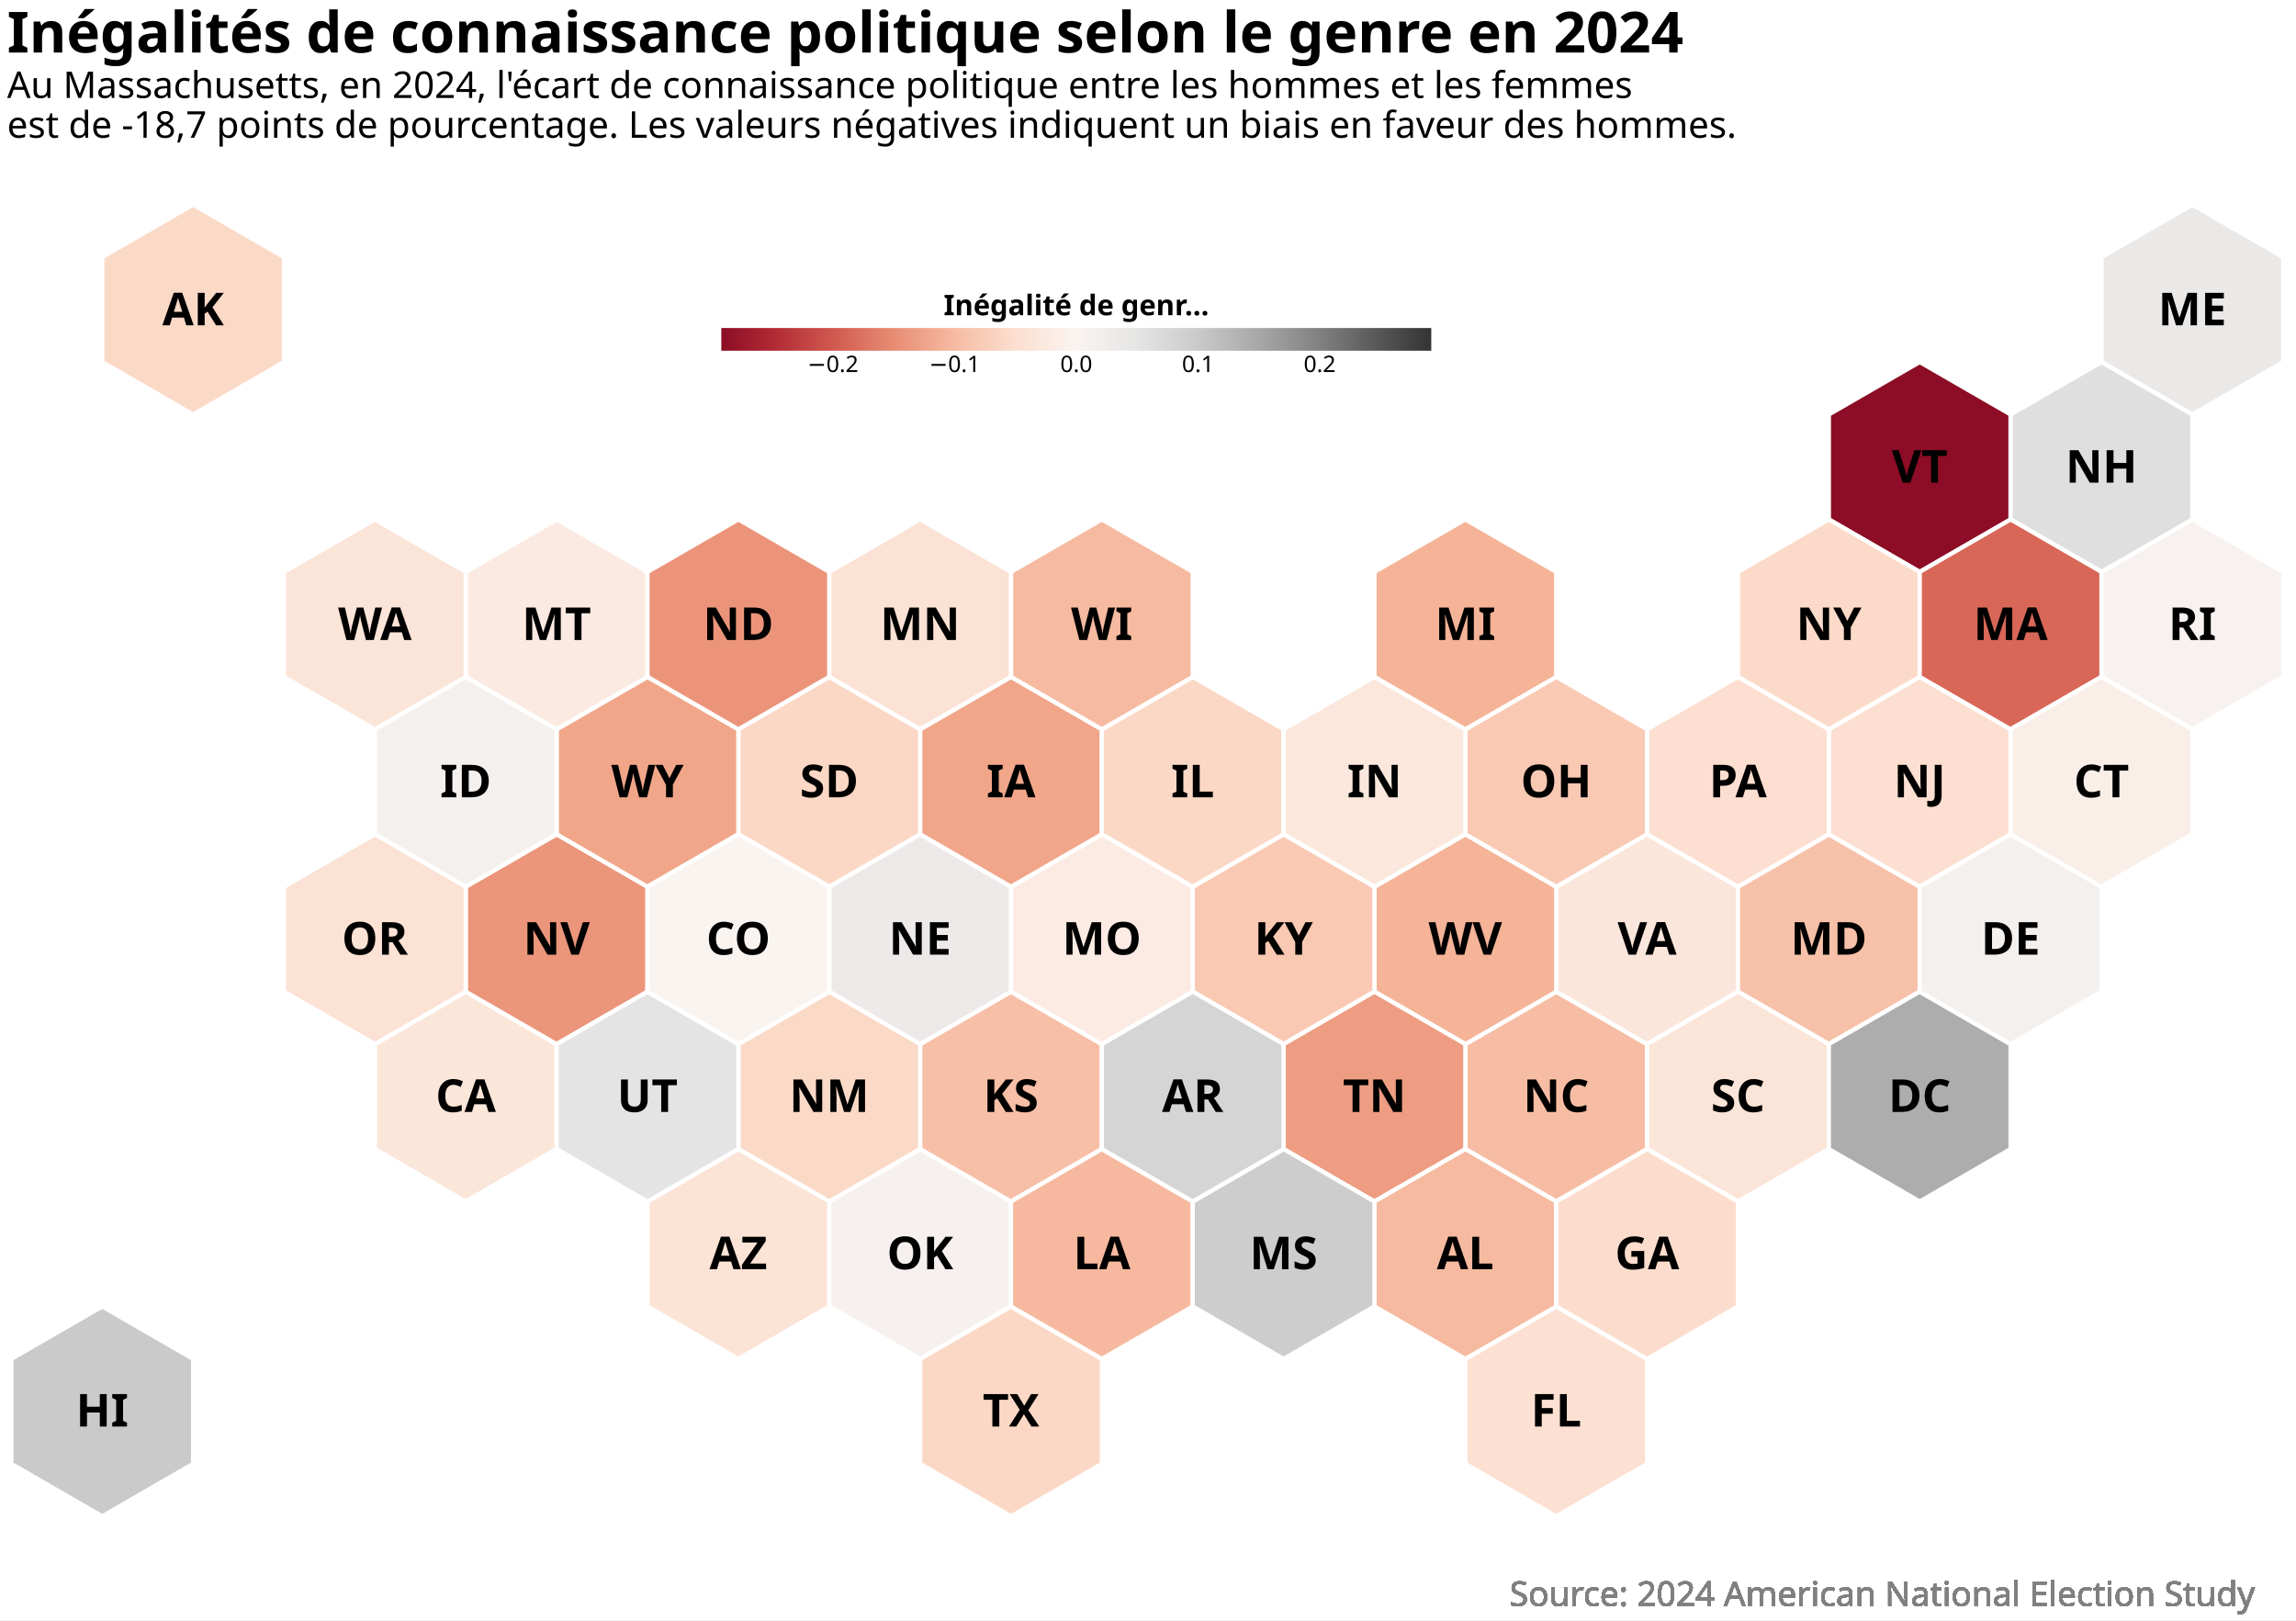
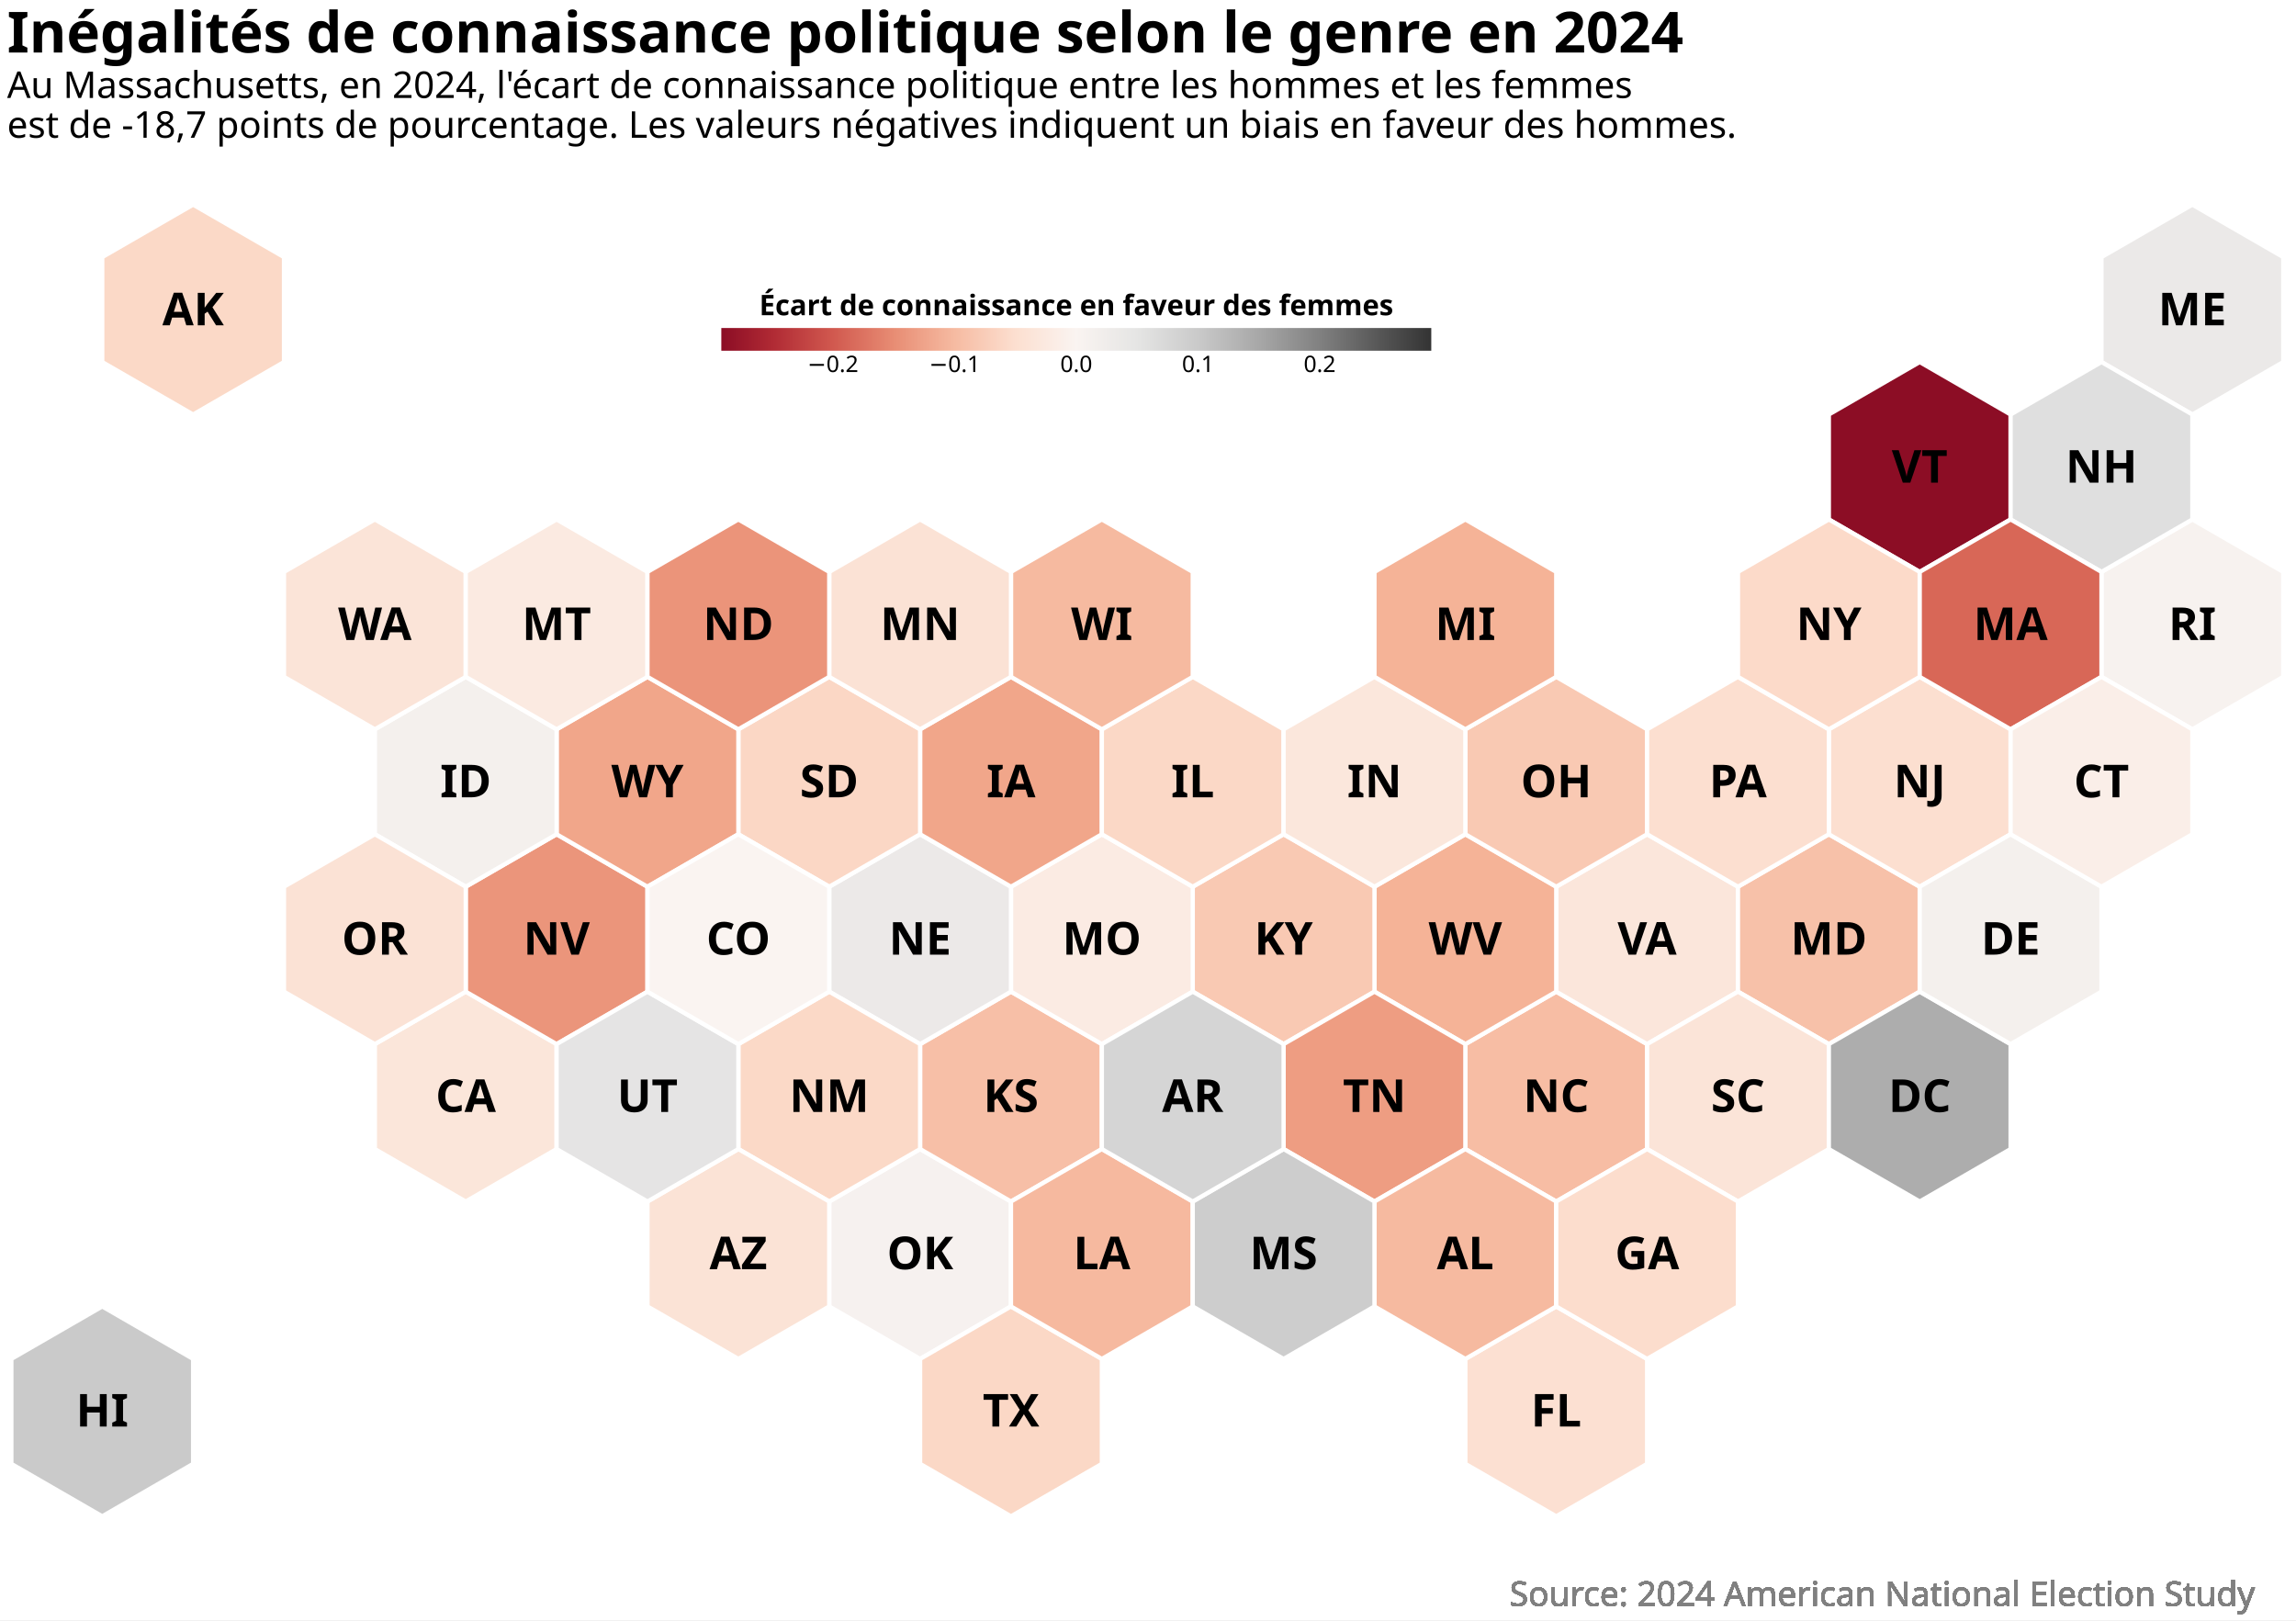
<svg xmlns="http://www.w3.org/2000/svg" version="1.1" class="marks" width="1617" height="1141" viewBox="0 0 1617 1141">
  <rect width="1617" height="1141" fill="white" />
  <g fill="none" stroke-miterlimit="10" transform="translate(8,106)">
    <g class="mark-group role-frame root" role="graphics-object" aria-roledescription="group mark container">
      <g transform="translate(0,0)">
        <path class="background" aria-hidden="true" d="M0,0h1600v1000h-1600Z" />
        <g>
          <g class="mark-shape role-mark layer_0_marks" role="graphics-object" aria-roledescription="shape mark container">
            <path aria-label="gender_gap: 0.0357142857143; state: ME; count: 22" role="graphics-symbol" aria-roledescription="geoshape" transform="translate(0,0)" d="M1536,38.12L1600,75.07L1600,148.971L1536,185.921L1472,148.971L1472,75.07Z" fill="rgb(235, 233, 232)" stroke="white" stroke-width="3" />
            <path aria-label="gender_gap: 0.00625; state: RI; count: 13" role="graphics-symbol" aria-roledescription="geoshape" transform="translate(0,0)" d="M1536,259.822L1600,296.773L1600,370.674L1536,407.624L1472,370.674L1472,296.773Z" fill="rgb(247, 242, 239)" stroke="white" stroke-width="3" />
            <path aria-label="gender_gap: −0.291666666667; state: VT; count: 12" role="graphics-symbol" aria-roledescription="geoshape" transform="translate(0,0)" d="M1344,148.971L1408,185.921L1408,259.822L1344,296.773L1280,259.822L1280,185.921Z" fill="rgb(140, 13, 37)" stroke="white" stroke-width="3" />
            <path aria-label="gender_gap: 0.00899550224888; state: OK; count: 52" role="graphics-symbol" aria-roledescription="geoshape" transform="translate(0,0)" d="M640,703.227L704,740.178L704,814.079L640,851.029L576,814.079L576,740.178Z" fill="rgb(246, 241, 239)" stroke="white" stroke-width="3" />
            <path aria-label="gender_gap: −0.0973541383989; state: NC; count: 144" role="graphics-symbol" aria-roledescription="geoshape" transform="translate(0,0)" d="M1088,592.376L1152,629.326L1152,703.227L1088,740.178L1024,703.227L1024,629.326Z" fill="rgb(247, 189, 164)" stroke="white" stroke-width="3" />
            <path aria-label="gender_gap: −0.033189033189; state: VA; count: 140" role="graphics-symbol" aria-roledescription="geoshape" transform="translate(0,0)" d="M1152,481.525L1216,518.475L1216,592.376L1152,629.326L1088,592.376L1088,518.475Z" fill="rgb(251, 230, 219)" stroke="white" stroke-width="3" />
            <path aria-label="gender_gap: −0.110526315789; state: WV; count: 24" role="graphics-symbol" aria-roledescription="geoshape" transform="translate(0,0)" d="M1024,481.525L1088,518.475L1088,592.376L1024,629.326L960,592.376L960,518.475Z" fill="rgb(245, 179, 151)" stroke="white" stroke-width="3" />
            <path aria-label="gender_gap: −0.0349206349206; state: CA; count: 442" role="graphics-symbol" aria-roledescription="geoshape" transform="translate(0,0)" d="M320,592.376L384,629.326L384,703.227L320,740.178L256,703.227L256,629.326Z" fill="rgb(251, 230, 218)" stroke="white" stroke-width="3" />
            <path aria-label="gender_gap: −0.0949675324675; state: KS; count: 72" role="graphics-symbol" aria-roledescription="geoshape" transform="translate(0,0)" d="M704,592.376L768,629.326L768,703.227L704,740.178L640,703.227L640,629.326Z" fill="rgb(247, 191, 167)" stroke="white" stroke-width="3" />
            <path aria-label="gender_gap: −0.0825297787862; state: KY; count: 84" role="graphics-symbol" aria-roledescription="geoshape" transform="translate(0,0)" d="M896,481.525L960,518.475L960,592.376L896,629.326L832,592.376L832,518.475Z" fill="rgb(249, 201, 179)" stroke="white" stroke-width="3" />
            <path aria-label="gender_gap: −0.0920631747301; state: MD; count: 102" role="graphics-symbol" aria-roledescription="geoshape" transform="translate(0,0)" d="M1280,481.525L1344,518.475L1344,592.376L1280,629.326L1216,592.376L1216,518.475Z" fill="rgb(247, 193, 169)" stroke="white" stroke-width="3" />
            <path aria-label="gender_gap: −0.021844233474; state: MO; count: 151" role="graphics-symbol" aria-roledescription="geoshape" transform="translate(0,0)" d="M768,481.525L832,518.475L832,592.376L768,629.326L704,592.376L704,518.475Z" fill="rgb(251, 235, 227)" stroke="white" stroke-width="3" />
            <path aria-label="gender_gap: 0.0348484848485; state: NE; count: 26" role="graphics-symbol" aria-roledescription="geoshape" transform="translate(0,0)" d="M640,481.525L704,518.475L704,592.376L640,629.326L576,592.376L576,518.475Z" fill="rgb(236, 233, 232)" stroke="white" stroke-width="3" />
            <path aria-label="gender_gap: −0.0625; state: NM; count: 40" role="graphics-symbol" aria-roledescription="geoshape" transform="translate(0,0)" d="M576,592.376L640,629.326L640,703.227L576,740.178L512,703.227L512,629.326Z" fill="rgb(251, 217, 199)" stroke="white" stroke-width="3" />
            <path aria-label="gender_gap: −0.0381181318681; state: SC; count: 108" role="graphics-symbol" aria-roledescription="geoshape" transform="translate(0,0)" d="M1216,592.376L1280,629.326L1280,703.227L1216,740.178L1152,703.227L1152,629.326Z" fill="rgb(251, 228, 216)" stroke="white" stroke-width="3" />
            <path aria-label="gender_gap: −0.134255533199; state: TN; count: 141" role="graphics-symbol" aria-roledescription="geoshape" transform="translate(0,0)" d="M960,592.376L1024,629.326L1024,703.227L960,740.178L896,703.227L896,629.326Z" fill="rgb(238, 157, 130)" stroke="white" stroke-width="3" />
            <path aria-label="gender_gap: −0.124436936937; state: IA; count: 73" role="graphics-symbol" aria-roledescription="geoshape" transform="translate(0,0)" d="M704,370.674L768,407.624L768,481.525L704,518.475L640,481.525L640,407.624Z" fill="rgb(241, 166, 138)" stroke="white" stroke-width="3" />
            <path aria-label="gender_gap: −0.141806722689; state: NV; count: 31" role="graphics-symbol" aria-roledescription="geoshape" transform="translate(0,0)" d="M384,481.525L448,518.475L448,592.376L384,629.326L320,592.376L320,518.475Z" fill="rgb(235, 149, 123)" stroke="white" stroke-width="3" />
            <path aria-label="gender_gap: −0.0501366120219; state: NJ; count: 121" role="graphics-symbol" aria-roledescription="geoshape" transform="translate(0,0)" d="M1344,370.674L1408,407.624L1408,481.525L1344,518.475L1280,481.525L1280,407.624Z" fill="rgb(252, 223, 208)" stroke="white" stroke-width="3" />
            <path aria-label="gender_gap: −0.0642857142857; state: SD; count: 12" role="graphics-symbol" aria-roledescription="geoshape" transform="translate(0,0)" d="M576,370.674L640,407.624L640,481.525L576,518.475L512,481.525L512,407.624Z" fill="rgb(251, 215, 197)" stroke="white" stroke-width="3" />
            <path aria-label="gender_gap: −0.0826346544715; state: OH; count: 178" role="graphics-symbol" aria-roledescription="geoshape" transform="translate(0,0)" d="M1088,370.674L1152,407.624L1152,481.525L1088,518.475L1024,481.525L1024,407.624Z" fill="rgb(249, 201, 179)" stroke="white" stroke-width="3" />
            <path aria-label="gender_gap: −0.125; state: WY; count: 5" role="graphics-symbol" aria-roledescription="geoshape" transform="translate(0,0)" d="M448,370.674L512,407.624L512,481.525L448,518.475L384,481.525L384,407.624Z" fill="rgb(241, 166, 138)" stroke="white" stroke-width="3" />
            <path aria-label="gender_gap: 0.14375; state: DC; count: 21" role="graphics-symbol" aria-roledescription="geoshape" transform="translate(0,0)" d="M1344,592.376L1408,629.326L1408,703.227L1344,740.178L1280,703.227L1280,629.326Z" fill="rgb(173, 173, 173)" stroke="white" stroke-width="3" />
            <path aria-label="gender_gap: 0.0142857142857; state: DE; count: 12" role="graphics-symbol" aria-roledescription="geoshape" transform="translate(0,0)" d="M1408,481.525L1472,518.475L1472,592.376L1408,629.326L1344,592.376L1344,518.475Z" fill="rgb(244, 240, 237)" stroke="white" stroke-width="3" />
            <path aria-label="gender_gap: −0.048004251299; state: FL; count: 291" role="graphics-symbol" aria-roledescription="geoshape" transform="translate(0,0)" d="M1088,814.079L1152,851.029L1152,924.93L1088,961.88L1024,924.93L1024,851.029Z" fill="rgb(252, 224, 210)" stroke="white" stroke-width="3" />
            <path aria-label="gender_gap: 0.0631868131868; state: NH; count: 27" role="graphics-symbol" aria-roledescription="geoshape" transform="translate(0,0)" d="M1472,148.971L1536,185.921L1536,259.822L1472,296.773L1408,259.822L1408,185.921Z" fill="rgb(223, 223, 223)" stroke="white" stroke-width="3" />
            <path aria-label="gender_gap: 0.1; state: HI; count: 10" role="graphics-symbol" aria-roledescription="geoshape" transform="translate(0,0)" d="M64,814.079L128,851.029L128,924.93L64,961.88L0,924.93L0,851.029Z" fill="rgb(202, 202, 202)" stroke="white" stroke-width="3" />
            <path aria-label="gender_gap: −0.0638292622749; state: TX; count: 403" role="graphics-symbol" aria-roledescription="geoshape" transform="translate(0,0)" d="M704,814.079L768,851.029L768,924.93L704,961.88L640,924.93L640,851.029Z" fill="rgb(251, 216, 198)" stroke="white" stroke-width="3" />
            <path aria-label="gender_gap: −0.101835664336; state: AL; count: 96" role="graphics-symbol" aria-roledescription="geoshape" transform="translate(0,0)" d="M1024,703.227L1088,740.178L1088,814.079L1024,851.029L960,814.079L960,740.178Z" fill="rgb(246, 186, 160)" stroke="white" stroke-width="3" />
            <path aria-label="gender_gap: −0.0409090909091; state: AZ; count: 105" role="graphics-symbol" aria-roledescription="geoshape" transform="translate(0,0)" d="M512,703.227L576,740.178L576,814.079L512,851.029L448,814.079L448,740.178Z" fill="rgb(251, 227, 214)" stroke="white" stroke-width="3" />
            <path aria-label="gender_gap: −0.0556306306306; state: GA; count: 164" role="graphics-symbol" aria-roledescription="geoshape" transform="translate(0,0)" d="M1152,703.227L1216,740.178L1216,814.079L1152,851.029L1088,814.079L1088,740.178Z" fill="rgb(252, 221, 205)" stroke="white" stroke-width="3" />
            <path aria-label="gender_gap: −0.102884615385; state: LA; count: 46" role="graphics-symbol" aria-roledescription="geoshape" transform="translate(0,0)" d="M768,703.227L832,740.178L832,814.079L768,851.029L704,814.079L704,740.178Z" fill="rgb(246, 185, 159)" stroke="white" stroke-width="3" />
            <path aria-label="gender_gap: 0.0935185185185; state: MS; count: 37" role="graphics-symbol" aria-roledescription="geoshape" transform="translate(0,0)" d="M896,703.227L960,740.178L960,814.079L896,851.029L832,814.079L832,740.178Z" fill="rgb(205, 205, 205)" stroke="white" stroke-width="3" />
            <path aria-label="gender_gap: 0.0521243115657; state: UT; count: 72" role="graphics-symbol" aria-roledescription="geoshape" transform="translate(0,0)" d="M448,592.376L512,629.326L512,703.227L448,740.178L384,703.227L384,629.326Z" fill="rgb(229, 228, 228)" stroke="white" stroke-width="3" />
            <path aria-label="gender_gap: 0; state: CO; count: 110" role="graphics-symbol" aria-roledescription="geoshape" transform="translate(0,0)" d="M512,481.525L576,518.475L576,592.376L512,629.326L448,592.376L448,518.475Z" fill="rgb(250, 244, 241)" stroke="white" stroke-width="3" />
            <path aria-label="gender_gap: 0.0803303303303; state: AR; count: 73" role="graphics-symbol" aria-roledescription="geoshape" transform="translate(0,0)" d="M832,592.376L896,629.326L896,703.227L832,740.178L768,703.227L768,629.326Z" fill="rgb(213, 213, 213)" stroke="white" stroke-width="3" />
            <path aria-label="gender_gap: 0.0142045454545; state: ID; count: 38" role="graphics-symbol" aria-roledescription="geoshape" transform="translate(0,0)" d="M320,370.674L384,407.624L384,481.525L320,518.475L256,481.525L256,407.624Z" fill="rgb(244, 240, 237)" stroke="white" stroke-width="3" />
            <path aria-label="gender_gap: −0.0434419381788; state: OR; count: 101" role="graphics-symbol" aria-roledescription="geoshape" transform="translate(0,0)" d="M256,481.525L320,518.475L320,592.376L256,629.326L192,592.376L192,518.475Z" fill="rgb(251, 226, 213)" stroke="white" stroke-width="3" />
            <path aria-label="gender_gap: −0.0628618693135; state: IL; count: 210" role="graphics-symbol" aria-roledescription="geoshape" transform="translate(0,0)" d="M832,370.674L896,407.624L896,481.525L832,518.475L768,481.525L768,407.624Z" fill="rgb(251, 216, 198)" stroke="white" stroke-width="3" />
            <path aria-label="gender_gap: −0.0509878419453; state: PA; count: 199" role="graphics-symbol" aria-roledescription="geoshape" transform="translate(0,0)" d="M1216,370.674L1280,407.624L1280,481.525L1216,518.475L1152,481.525L1152,407.624Z" fill="rgb(252, 223, 208)" stroke="white" stroke-width="3" />
            <path aria-label="gender_gap: −0.0325767129046; state: IN; count: 139" role="graphics-symbol" aria-roledescription="geoshape" transform="translate(0,0)" d="M960,370.674L1024,407.624L1024,481.525L960,518.475L896,481.525L896,407.624Z" fill="rgb(251, 231, 220)" stroke="white" stroke-width="3" />
            <path aria-label="gender_gap: −0.0603142883096; state: NY; count: 210" role="graphics-symbol" aria-roledescription="geoshape" transform="translate(0,0)" d="M1280,259.822L1344,296.773L1344,370.674L1280,407.624L1216,370.674L1216,296.773Z" fill="rgb(252, 218, 201)" stroke="white" stroke-width="3" />
            <path aria-label="gender_gap: −0.0383406232914; state: WA; count: 121" role="graphics-symbol" aria-roledescription="geoshape" transform="translate(0,0)" d="M256,259.822L320,296.773L320,370.674L256,407.624L192,370.674L192,296.773Z" fill="rgb(251, 228, 216)" stroke="white" stroke-width="3" />
            <path aria-label="gender_gap: −0.101599147122; state: WI; count: 137" role="graphics-symbol" aria-roledescription="geoshape" transform="translate(0,0)" d="M768,259.822L832,296.773L832,370.674L768,407.624L704,370.674L704,296.773Z" fill="rgb(246, 186, 160)" stroke="white" stroke-width="3" />
            <path aria-label="gender_gap: −0.187008469449; state: MA; count: 115" role="graphics-symbol" aria-roledescription="geoshape" transform="translate(0,0)" d="M1408,259.822L1472,296.773L1472,370.674L1408,407.624L1344,370.674L1344,296.773Z" fill="rgb(216, 103, 87)" stroke="white" stroke-width="3" />
            <path aria-label="gender_gap: −0.110487528345; state: MI; count: 188" role="graphics-symbol" aria-roledescription="geoshape" transform="translate(0,0)" d="M1024,259.822L1088,296.773L1088,370.674L1024,407.624L960,370.674L960,296.773Z" fill="rgb(245, 179, 151)" stroke="white" stroke-width="3" />
            <path aria-label="gender_gap: −0.0431034482759; state: MN; count: 106" role="graphics-symbol" aria-roledescription="geoshape" transform="translate(0,0)" d="M640,259.822L704,296.773L704,370.674L640,407.624L576,370.674L576,296.773Z" fill="rgb(251, 226, 213)" stroke="white" stroke-width="3" />
            <path aria-label="gender_gap: −0.025; state: MT; count: 15" role="graphics-symbol" aria-roledescription="geoshape" transform="translate(0,0)" d="M384,259.822L448,296.773L448,370.674L384,407.624L320,370.674L320,296.773Z" fill="rgb(251, 234, 225)" stroke="white" stroke-width="3" />
            <path aria-label="gender_gap: −0.142857142857; state: ND; count: 28" role="graphics-symbol" aria-roledescription="geoshape" transform="translate(0,0)" d="M512,259.822L576,296.773L576,370.674L512,407.624L448,370.674L448,296.773Z" fill="rgb(235, 148, 122)" stroke="white" stroke-width="3" />
            <path aria-label="gender_gap: −0.0625; state: AK; count: 5" role="graphics-symbol" aria-roledescription="geoshape" transform="translate(0,0)" d="M128,38.12L192,75.07L192,148.971L128,185.921L64,148.971L64,75.07Z" fill="rgb(251, 217, 199)" stroke="white" stroke-width="3" />
            <path aria-label="gender_gap: −0.0141509433962; state: CT; count: 98" role="graphics-symbol" aria-roledescription="geoshape" transform="translate(0,0)" d="M1472,370.674L1536,407.624L1536,481.525L1472,518.475L1408,481.525L1408,407.624Z" fill="rgb(250, 238, 232)" stroke="white" stroke-width="3" />
          </g>
          <g class="mark-text role-mark layer_1_marks" role="graphics-object" aria-roledescription="text mark container">
            <text aria-label="centroid_lon: −72.6257375556; centroid_lat: 53.4557538601; state: ME" role="graphics-symbol" aria-roledescription="text mark" text-anchor="middle" transform="translate(1536,123.1064)" font-family="sans-serif" font-size="32px" font-weight="bold" fill="black">ME</text>
            <text aria-label="centroid_lon: −72.6257375556; centroid_lat: 47.4641979786; state: RI" role="graphics-symbol" aria-roledescription="text mark" text-anchor="middle" transform="translate(1536,344.719)" font-family="sans-serif" font-size="32px" font-weight="bold" fill="black">RI</text>
            <text aria-label="centroid_lon: −80.7943584444; centroid_lat: 50.5549759404; state: VT" role="graphics-symbol" aria-roledescription="text mark" text-anchor="middle" transform="translate(1344,233.9155)" font-family="sans-serif" font-size="32px" font-weight="bold" fill="black">VT</text>
            <text aria-label="centroid_lon: −110.745966556; centroid_lat: 33.1812611081; state: OK" role="graphics-symbol" aria-roledescription="text mark" text-anchor="middle" transform="translate(640,787.8678)" font-family="sans-serif" font-size="32px" font-weight="bold" fill="black">OK</text>
            <text aria-label="centroid_lon: −91.6858524445; centroid_lat: 37.0353553489; state: NC" role="graphics-symbol" aria-roledescription="text mark" text-anchor="middle" transform="translate(1088,677.0909)" font-family="sans-serif" font-size="32px" font-weight="bold" fill="black">NC</text>
            <text aria-label="centroid_lon: −88.9629785556; centroid_lat: 40.7035761882; state: VA" role="graphics-symbol" aria-roledescription="text mark" text-anchor="middle" transform="translate(1152,566.307)" font-family="sans-serif" font-size="32px" font-weight="bold" fill="black">VA</text>
            <text aria-label="centroid_lon: −94.4087255556; centroid_lat: 40.7035761882; state: WV" role="graphics-symbol" aria-roledescription="text mark" text-anchor="middle" transform="translate(1024,566.307)" font-family="sans-serif" font-size="32px" font-weight="bold" fill="black">WV</text>
            <text aria-label="centroid_lon: −124.360334444; centroid_lat: 37.0353553489; state: CA" role="graphics-symbol" aria-roledescription="text mark" text-anchor="middle" transform="translate(320,677.0909)" font-family="sans-serif" font-size="32px" font-weight="bold" fill="black">CA</text>
            <text aria-label="centroid_lon: −108.023093444; centroid_lat: 37.0353553489; state: KS" role="graphics-symbol" aria-roledescription="text mark" text-anchor="middle" transform="translate(704,677.0909)" font-family="sans-serif" font-size="32px" font-weight="bold" fill="black">KS</text>
            <text aria-label="centroid_lon: −99.8544725556; centroid_lat: 40.7035761882; state: KY" role="graphics-symbol" aria-roledescription="text mark" text-anchor="middle" transform="translate(896,566.307)" font-family="sans-serif" font-size="32px" font-weight="bold" fill="black">KY</text>
            <text aria-label="centroid_lon: −83.5172315556; centroid_lat: 40.7035761882; state: MD" role="graphics-symbol" aria-roledescription="text mark" text-anchor="middle" transform="translate(1280,566.307)" font-family="sans-serif" font-size="32px" font-weight="bold" fill="black">MD</text>
            <text aria-label="centroid_lon: −105.300219556; centroid_lat: 40.7035761882; state: MO" role="graphics-symbol" aria-roledescription="text mark" text-anchor="middle" transform="translate(768,566.307)" font-family="sans-serif" font-size="32px" font-weight="bold" fill="black">MO</text>
            <text aria-label="centroid_lon: −110.745966556; centroid_lat: 40.7035761882; state: NE" role="graphics-symbol" aria-roledescription="text mark" text-anchor="middle" transform="translate(640,566.307)" font-family="sans-serif" font-size="32px" font-weight="bold" fill="black">NE</text>
            <text aria-label="centroid_lon: −113.468840444; centroid_lat: 37.0353553489; state: NM" role="graphics-symbol" aria-roledescription="text mark" text-anchor="middle" transform="translate(576,677.0909)" font-family="sans-serif" font-size="32px" font-weight="bold" fill="black">NM</text>
            <text aria-label="centroid_lon: −86.2401054445; centroid_lat: 37.0353553489; state: SC" role="graphics-symbol" aria-roledescription="text mark" text-anchor="middle" transform="translate(1216,677.0909)" font-family="sans-serif" font-size="32px" font-weight="bold" fill="black">SC</text>
            <text aria-label="centroid_lon: −97.1315994445; centroid_lat: 37.0353553489; state: TN" role="graphics-symbol" aria-roledescription="text mark" text-anchor="middle" transform="translate(960,677.0909)" font-family="sans-serif" font-size="32px" font-weight="bold" fill="black">TN</text>
            <text aria-label="centroid_lon: −108.023093444; centroid_lat: 44.1805829144; state: IA" role="graphics-symbol" aria-roledescription="text mark" text-anchor="middle" transform="translate(704,455.5163)" font-family="sans-serif" font-size="32px" font-weight="bold" fill="black">IA</text>
            <text aria-label="centroid_lon: −121.637460556; centroid_lat: 40.7035761882; state: NV" role="graphics-symbol" aria-roledescription="text mark" text-anchor="middle" transform="translate(384,566.307)" font-family="sans-serif" font-size="32px" font-weight="bold" fill="black">NV</text>
            <text aria-label="centroid_lon: −80.7943584444; centroid_lat: 44.1805829144; state: NJ" role="graphics-symbol" aria-roledescription="text mark" text-anchor="middle" transform="translate(1344,455.5163)" font-family="sans-serif" font-size="32px" font-weight="bold" fill="black">NJ</text>
            <text aria-label="centroid_lon: −113.468840444; centroid_lat: 44.1805829144; state: SD" role="graphics-symbol" aria-roledescription="text mark" text-anchor="middle" transform="translate(576,455.5163)" font-family="sans-serif" font-size="32px" font-weight="bold" fill="black">SD</text>
            <text aria-label="centroid_lon: −91.6858524444; centroid_lat: 44.1805829144; state: OH" role="graphics-symbol" aria-roledescription="text mark" text-anchor="middle" transform="translate(1088,455.5163)" font-family="sans-serif" font-size="32px" font-weight="bold" fill="black">OH</text>
            <text aria-label="centroid_lon: −118.914587444; centroid_lat: 44.1805829144; state: WY" role="graphics-symbol" aria-roledescription="text mark" text-anchor="middle" transform="translate(448,455.5163)" font-family="sans-serif" font-size="32px" font-weight="bold" fill="black">WY</text>
            <text aria-label="centroid_lon: −80.7943584445; centroid_lat: 37.0353553489; state: DC" role="graphics-symbol" aria-roledescription="text mark" text-anchor="middle" transform="translate(1344,677.0909)" font-family="sans-serif" font-size="32px" font-weight="bold" fill="black">DC</text>
            <text aria-label="centroid_lon: −78.0714845556; centroid_lat: 40.7035761882; state: DE" role="graphics-symbol" aria-roledescription="text mark" text-anchor="middle" transform="translate(1408,566.307)" font-family="sans-serif" font-size="32px" font-weight="bold" fill="black">DE</text>
            <text aria-label="centroid_lon: −91.6858524445; centroid_lat: 29.1501712353; state: FL" role="graphics-symbol" aria-roledescription="text mark" text-anchor="middle" transform="translate(1088,898.6377)" font-family="sans-serif" font-size="32px" font-weight="bold" fill="black">FL</text>
            <text aria-label="centroid_lon: −75.3486114444; centroid_lat: 50.5549759404; state: NH" role="graphics-symbol" aria-roledescription="text mark" text-anchor="middle" transform="translate(1472,233.9155)" font-family="sans-serif" font-size="32px" font-weight="bold" fill="black">NH</text>
            <text aria-label="centroid_lon: −135.251828444; centroid_lat: 29.1501712353; state: HI" role="graphics-symbol" aria-roledescription="text mark" text-anchor="middle" transform="translate(64,898.6377)" font-family="sans-serif" font-size="32px" font-weight="bold" fill="black">HI</text>
            <text aria-label="centroid_lon: −108.023093444; centroid_lat: 29.1501712353; state: TX" role="graphics-symbol" aria-roledescription="text mark" text-anchor="middle" transform="translate(704,898.6377)" font-family="sans-serif" font-size="32px" font-weight="bold" fill="black">TX</text>
            <text aria-label="centroid_lon: −94.4087255555; centroid_lat: 33.1812611081; state: AL" role="graphics-symbol" aria-roledescription="text mark" text-anchor="middle" transform="translate(1024,787.8678)" font-family="sans-serif" font-size="32px" font-weight="bold" fill="black">AL</text>
            <text aria-label="centroid_lon: −116.191713556; centroid_lat: 33.1812611081; state: AZ" role="graphics-symbol" aria-roledescription="text mark" text-anchor="middle" transform="translate(512,787.8678)" font-family="sans-serif" font-size="32px" font-weight="bold" fill="black">AZ</text>
            <text aria-label="centroid_lon: −88.9629785555; centroid_lat: 33.1812611081; state: GA" role="graphics-symbol" aria-roledescription="text mark" text-anchor="middle" transform="translate(1152,787.8678)" font-family="sans-serif" font-size="32px" font-weight="bold" fill="black">GA</text>
            <text aria-label="centroid_lon: −105.300219556; centroid_lat: 33.1812611081; state: LA" role="graphics-symbol" aria-roledescription="text mark" text-anchor="middle" transform="translate(768,787.8678)" font-family="sans-serif" font-size="32px" font-weight="bold" fill="black">LA</text>
            <text aria-label="centroid_lon: −99.8544725555; centroid_lat: 33.1812611081; state: MS" role="graphics-symbol" aria-roledescription="text mark" text-anchor="middle" transform="translate(896,787.8678)" font-family="sans-serif" font-size="32px" font-weight="bold" fill="black">MS</text>
            <text aria-label="centroid_lon: −118.914587444; centroid_lat: 37.0353553489; state: UT" role="graphics-symbol" aria-roledescription="text mark" text-anchor="middle" transform="translate(448,677.0909)" font-family="sans-serif" font-size="32px" font-weight="bold" fill="black">UT</text>
            <text aria-label="centroid_lon: −116.191713556; centroid_lat: 40.7035761882; state: CO" role="graphics-symbol" aria-roledescription="text mark" text-anchor="middle" transform="translate(512,566.307)" font-family="sans-serif" font-size="32px" font-weight="bold" fill="black">CO</text>
            <text aria-label="centroid_lon: −102.577346444; centroid_lat: 37.0353553489; state: AR" role="graphics-symbol" aria-roledescription="text mark" text-anchor="middle" transform="translate(832,677.0909)" font-family="sans-serif" font-size="32px" font-weight="bold" fill="black">AR</text>
            <text aria-label="centroid_lon: −124.360334444; centroid_lat: 44.1805829144; state: ID" role="graphics-symbol" aria-roledescription="text mark" text-anchor="middle" transform="translate(320,455.5163)" font-family="sans-serif" font-size="32px" font-weight="bold" fill="black">ID</text>
            <text aria-label="centroid_lon: −127.083207556; centroid_lat: 40.7035761882; state: OR" role="graphics-symbol" aria-roledescription="text mark" text-anchor="middle" transform="translate(256,566.307)" font-family="sans-serif" font-size="32px" font-weight="bold" fill="black">OR</text>
            <text aria-label="centroid_lon: −102.577346444; centroid_lat: 44.1805829144; state: IL" role="graphics-symbol" aria-roledescription="text mark" text-anchor="middle" transform="translate(832,455.5163)" font-family="sans-serif" font-size="32px" font-weight="bold" fill="black">IL</text>
            <text aria-label="centroid_lon: −86.2401054444; centroid_lat: 44.1805829144; state: PA" role="graphics-symbol" aria-roledescription="text mark" text-anchor="middle" transform="translate(1216,455.5163)" font-family="sans-serif" font-size="32px" font-weight="bold" fill="black">PA</text>
            <text aria-label="centroid_lon: −97.1315994444; centroid_lat: 44.1805829144; state: IN" role="graphics-symbol" aria-roledescription="text mark" text-anchor="middle" transform="translate(960,455.5163)" font-family="sans-serif" font-size="32px" font-weight="bold" fill="black">IN</text>
            <text aria-label="centroid_lon: −83.5172315556; centroid_lat: 47.4641979786; state: NY" role="graphics-symbol" aria-roledescription="text mark" text-anchor="middle" transform="translate(1280,344.719)" font-family="sans-serif" font-size="32px" font-weight="bold" fill="black">NY</text>
            <text aria-label="centroid_lon: −127.083207556; centroid_lat: 47.4641979786; state: WA" role="graphics-symbol" aria-roledescription="text mark" text-anchor="middle" transform="translate(256,344.719)" font-family="sans-serif" font-size="32px" font-weight="bold" fill="black">WA</text>
            <text aria-label="centroid_lon: −105.300219556; centroid_lat: 47.4641979786; state: WI" role="graphics-symbol" aria-roledescription="text mark" text-anchor="middle" transform="translate(768,344.719)" font-family="sans-serif" font-size="32px" font-weight="bold" fill="black">WI</text>
            <text aria-label="centroid_lon: −78.0714845556; centroid_lat: 47.4641979786; state: MA" role="graphics-symbol" aria-roledescription="text mark" text-anchor="middle" transform="translate(1408,344.719)" font-family="sans-serif" font-size="32px" font-weight="bold" fill="black">MA</text>
            <text aria-label="centroid_lon: −94.4087255556; centroid_lat: 47.4641979786; state: MI" role="graphics-symbol" aria-roledescription="text mark" text-anchor="middle" transform="translate(1024,344.719)" font-family="sans-serif" font-size="32px" font-weight="bold" fill="black">MI</text>
            <text aria-label="centroid_lon: −110.745966556; centroid_lat: 47.4641979786; state: MN" role="graphics-symbol" aria-roledescription="text mark" text-anchor="middle" transform="translate(640,344.719)" font-family="sans-serif" font-size="32px" font-weight="bold" fill="black">MN</text>
            <text aria-label="centroid_lon: −121.637460556; centroid_lat: 47.4641979786; state: MT" role="graphics-symbol" aria-roledescription="text mark" text-anchor="middle" transform="translate(384,344.719)" font-family="sans-serif" font-size="32px" font-weight="bold" fill="black">MT</text>
            <text aria-label="centroid_lon: −116.191713556; centroid_lat: 47.4641979786; state: ND" role="graphics-symbol" aria-roledescription="text mark" text-anchor="middle" transform="translate(512,344.719)" font-family="sans-serif" font-size="32px" font-weight="bold" fill="black">ND</text>
            <text aria-label="centroid_lon: −132.528954556; centroid_lat: 53.4557538601; state: AK" role="graphics-symbol" aria-roledescription="text mark" text-anchor="middle" transform="translate(128,123.1064)" font-family="sans-serif" font-size="32px" font-weight="bold" fill="black">AK</text>
            <text aria-label="centroid_lon: −75.3486114444; centroid_lat: 44.1805829144; state: CT" role="graphics-symbol" aria-roledescription="text mark" text-anchor="middle" transform="translate(1472,455.5163)" font-family="sans-serif" font-size="32px" font-weight="bold" fill="black">CT</text>
          </g>
          <g class="mark-text role-mark layer_2_marks" role="graphics-object" aria-roledescription="text mark container">
            <text text-anchor="end" transform="translate(1580,1025)" font-family="sans-serif" font-size="24px" fill="gray">Source: 2024 American National Election Study</text>
            <text text-anchor="end" transform="translate(1580,1025)" font-family="sans-serif" font-size="24px" fill="gray">Source: 2024 American National Election Study</text>
            <text text-anchor="end" transform="translate(1580,1025)" font-family="sans-serif" font-size="24px" fill="gray">Source: 2024 American National Election Study</text>
            <text text-anchor="end" transform="translate(1580,1025)" font-family="sans-serif" font-size="24px" fill="gray">Source: 2024 American National Election Study</text>
            <text text-anchor="end" transform="translate(1580,1025)" font-family="sans-serif" font-size="24px" fill="gray">Source: 2024 American National Election Study</text>
            <text text-anchor="end" transform="translate(1580,1025)" font-family="sans-serif" font-size="24px" fill="gray">Source: 2024 American National Election Study</text>
            <text text-anchor="end" transform="translate(1580,1025)" font-family="sans-serif" font-size="24px" fill="gray">Source: 2024 American National Election Study</text>
            <text text-anchor="end" transform="translate(1580,1025)" font-family="sans-serif" font-size="24px" fill="gray">Source: 2024 American National Election Study</text>
            <text text-anchor="end" transform="translate(1580,1025)" font-family="sans-serif" font-size="24px" fill="gray">Source: 2024 American National Election Study</text>
            <text text-anchor="end" transform="translate(1580,1025)" font-family="sans-serif" font-size="24px" fill="gray">Source: 2024 American National Election Study</text>
            <text text-anchor="end" transform="translate(1580,1025)" font-family="sans-serif" font-size="24px" fill="gray">Source: 2024 American National Election Study</text>
            <text text-anchor="end" transform="translate(1580,1025)" font-family="sans-serif" font-size="24px" fill="gray">Source: 2024 American National Election Study</text>
            <text text-anchor="end" transform="translate(1580,1025)" font-family="sans-serif" font-size="24px" fill="gray">Source: 2024 American National Election Study</text>
            <text text-anchor="end" transform="translate(1580,1025)" font-family="sans-serif" font-size="24px" fill="gray">Source: 2024 American National Election Study</text>
            <text text-anchor="end" transform="translate(1580,1025)" font-family="sans-serif" font-size="24px" fill="gray">Source: 2024 American National Election Study</text>
            <text text-anchor="end" transform="translate(1580,1025)" font-family="sans-serif" font-size="24px" fill="gray">Source: 2024 American National Election Study</text>
            <text text-anchor="end" transform="translate(1580,1025)" font-family="sans-serif" font-size="24px" fill="gray">Source: 2024 American National Election Study</text>
            <text text-anchor="end" transform="translate(1580,1025)" font-family="sans-serif" font-size="24px" fill="gray">Source: 2024 American National Election Study</text>
            <text text-anchor="end" transform="translate(1580,1025)" font-family="sans-serif" font-size="24px" fill="gray">Source: 2024 American National Election Study</text>
            <text text-anchor="end" transform="translate(1580,1025)" font-family="sans-serif" font-size="24px" fill="gray">Source: 2024 American National Election Study</text>
            <text text-anchor="end" transform="translate(1580,1025)" font-family="sans-serif" font-size="24px" fill="gray">Source: 2024 American National Election Study</text>
            <text text-anchor="end" transform="translate(1580,1025)" font-family="sans-serif" font-size="24px" fill="gray">Source: 2024 American National Election Study</text>
            <text text-anchor="end" transform="translate(1580,1025)" font-family="sans-serif" font-size="24px" fill="gray">Source: 2024 American National Election Study</text>
            <text text-anchor="end" transform="translate(1580,1025)" font-family="sans-serif" font-size="24px" fill="gray">Source: 2024 American National Election Study</text>
            <text text-anchor="end" transform="translate(1580,1025)" font-family="sans-serif" font-size="24px" fill="gray">Source: 2024 American National Election Study</text>
            <text text-anchor="end" transform="translate(1580,1025)" font-family="sans-serif" font-size="24px" fill="gray">Source: 2024 American National Election Study</text>
            <text text-anchor="end" transform="translate(1580,1025)" font-family="sans-serif" font-size="24px" fill="gray">Source: 2024 American National Election Study</text>
            <text text-anchor="end" transform="translate(1580,1025)" font-family="sans-serif" font-size="24px" fill="gray">Source: 2024 American National Election Study</text>
            <text text-anchor="end" transform="translate(1580,1025)" font-family="sans-serif" font-size="24px" fill="gray">Source: 2024 American National Election Study</text>
            <text text-anchor="end" transform="translate(1580,1025)" font-family="sans-serif" font-size="24px" fill="gray">Source: 2024 American National Election Study</text>
            <text text-anchor="end" transform="translate(1580,1025)" font-family="sans-serif" font-size="24px" fill="gray">Source: 2024 American National Election Study</text>
            <text text-anchor="end" transform="translate(1580,1025)" font-family="sans-serif" font-size="24px" fill="gray">Source: 2024 American National Election Study</text>
            <text text-anchor="end" transform="translate(1580,1025)" font-family="sans-serif" font-size="24px" fill="gray">Source: 2024 American National Election Study</text>
            <text text-anchor="end" transform="translate(1580,1025)" font-family="sans-serif" font-size="24px" fill="gray">Source: 2024 American National Election Study</text>
            <text text-anchor="end" transform="translate(1580,1025)" font-family="sans-serif" font-size="24px" fill="gray">Source: 2024 American National Election Study</text>
            <text text-anchor="end" transform="translate(1580,1025)" font-family="sans-serif" font-size="24px" fill="gray">Source: 2024 American National Election Study</text>
            <text text-anchor="end" transform="translate(1580,1025)" font-family="sans-serif" font-size="24px" fill="gray">Source: 2024 American National Election Study</text>
            <text text-anchor="end" transform="translate(1580,1025)" font-family="sans-serif" font-size="24px" fill="gray">Source: 2024 American National Election Study</text>
            <text text-anchor="end" transform="translate(1580,1025)" font-family="sans-serif" font-size="24px" fill="gray">Source: 2024 American National Election Study</text>
            <text text-anchor="end" transform="translate(1580,1025)" font-family="sans-serif" font-size="24px" fill="gray">Source: 2024 American National Election Study</text>
            <text text-anchor="end" transform="translate(1580,1025)" font-family="sans-serif" font-size="24px" fill="gray">Source: 2024 American National Election Study</text>
            <text text-anchor="end" transform="translate(1580,1025)" font-family="sans-serif" font-size="24px" fill="gray">Source: 2024 American National Election Study</text>
            <text text-anchor="end" transform="translate(1580,1025)" font-family="sans-serif" font-size="24px" fill="gray">Source: 2024 American National Election Study</text>
            <text text-anchor="end" transform="translate(1580,1025)" font-family="sans-serif" font-size="24px" fill="gray">Source: 2024 American National Election Study</text>
            <text text-anchor="end" transform="translate(1580,1025)" font-family="sans-serif" font-size="24px" fill="gray">Source: 2024 American National Election Study</text>
            <text text-anchor="end" transform="translate(1580,1025)" font-family="sans-serif" font-size="24px" fill="gray">Source: 2024 American National Election Study</text>
            <text text-anchor="end" transform="translate(1580,1025)" font-family="sans-serif" font-size="24px" fill="gray">Source: 2024 American National Election Study</text>
            <text text-anchor="end" transform="translate(1580,1025)" font-family="sans-serif" font-size="24px" fill="gray">Source: 2024 American National Election Study</text>
            <text text-anchor="end" transform="translate(1580,1025)" font-family="sans-serif" font-size="24px" fill="gray">Source: 2024 American National Election Study</text>
            <text text-anchor="end" transform="translate(1580,1025)" font-family="sans-serif" font-size="24px" fill="gray">Source: 2024 American National Election Study</text>
            <text text-anchor="end" transform="translate(1580,1025)" font-family="sans-serif" font-size="24px" fill="gray">Source: 2024 American National Election Study</text>
          </g>
-           <g class="mark-group role-legend" role="graphics-symbol" aria-roledescription="legend" aria-label="Gradient legend titled 'Inégalité de genre en faveur des femmes' for fill color with values from −0.3 to 0.3">
+           <g class="mark-group role-legend" role="graphics-symbol" aria-roledescription="legend" aria-label="Gradient legend titled 'Écart de connaissance en faveur des femmes' for fill color with values from −0.3 to 0.3">
            <g transform="translate(500,100)">
              <path class="background" aria-hidden="true" d="M0,0h500v59h-500Z" pointer-events="none" />
              <g>
                <g class="mark-group role-legend-entry">
                  <g transform="translate(0,25)">
                    <path class="background" aria-hidden="true" d="M0,0h0v0h0Z" pointer-events="none" />
                    <g>
                      <g class="mark-rect role-legend-gradient" pointer-events="none">
-                         <path d="M0,0h500v16h-500Z" fill="url(#gradient_27)" stroke="#ddd" stroke-width="0" opacity="1" />
+                         <path d="M0,0h500v16h-500Z" fill="url(#gradient_6)" stroke="#ddd" stroke-width="0" opacity="1" />
                      </g>
                      <g class="mark-text role-legend-label" pointer-events="none">
                        <text text-anchor="middle" transform="translate(78.57143,31)" font-family="sans-serif" font-size="16px" fill="#000" opacity="1">−0.2</text>
                        <text text-anchor="middle" transform="translate(164.2857,31)" font-family="sans-serif" font-size="16px" fill="#000" opacity="1">−0.1</text>
                        <text text-anchor="middle" transform="translate(250,31)" font-family="sans-serif" font-size="16px" fill="#000" opacity="1">0.0</text>
                        <text text-anchor="middle" transform="translate(335.7143,31)" font-family="sans-serif" font-size="16px" fill="#000" opacity="1">0.1</text>
                        <text text-anchor="middle" transform="translate(421.4286,31)" font-family="sans-serif" font-size="16px" fill="#000" opacity="1">0.2</text>
                      </g>
                    </g>
                    <path class="foreground" aria-hidden="true" d="" pointer-events="none" display="none" />
                  </g>
                </g>
                <g class="mark-text role-legend-title" pointer-events="none">
-                   <text text-anchor="middle" transform="translate(250,16)" font-family="sans-serif" font-size="20px" font-weight="bold" fill="#000" opacity="1">Inégalité de genr…</text>
+                   <text text-anchor="middle" transform="translate(250,16)" font-family="sans-serif" font-size="20px" font-weight="bold" fill="#000" opacity="1">Écart de connaissance en faveur des femmes</text>
                </g>
              </g>
              <path class="foreground" aria-hidden="true" d="" pointer-events="none" display="none" />
            </g>
          </g>
          <g class="mark-group role-title">
            <g transform="translate(-3,-101)">
              <path class="background" aria-hidden="true" d="M0,0h0v0h0Z" pointer-events="none" />
              <g>
                <g class="mark-text role-title-text" role="graphics-symbol" aria-roledescription="title" aria-label="Title text 'Inégalités de connaissance politique selon le genre en 2024'" pointer-events="none">
                  <text text-anchor="start" transform="translate(0,32)" font-family="sans-serif" font-size="40px" font-weight="bold" fill="#000" opacity="1">Inégalités de connaissance politique selon le genre en 2024</text>
                </g>
                <g class="mark-text role-title-subtitle" role="graphics-symbol" aria-roledescription="subtitle" aria-label="Subtitle text 'Au Massachusetts, en 2024, l'écart de connaissance politique entre les hommes et les femmes est de -18,7 points de pourcentage. Les valeurs négatives indiquent un biais en faveur des hommes.'" pointer-events="none">
                  <text text-anchor="start" transform="translate(0,64)" font-family="sans-serif" font-size="26px" fill="#000" opacity="1">
                    <tspan>Au Massachusetts, en 2024, l'écart de connaissance politique entre les hommes et les femmes</tspan>
                    <tspan x="0" dy="28">est de -18,7 points de pourcentage. Les valeurs négatives indiquent un biais en faveur des hommes.</tspan>
                  </text>
                </g>
              </g>
              <path class="foreground" aria-hidden="true" d="" pointer-events="none" display="none" />
            </g>
          </g>
        </g>
        <path class="foreground" aria-hidden="true" d="" display="none" />
      </g>
    </g>
  </g>
  <defs>
-     <linearGradient id="gradient_27" x1="0" x2="1" y1="0" y2="0">
+     <linearGradient id="gradient_6" x1="0" x2="1" y1="0" y2="0">
      <stop offset="0" stop-color="rgb(140, 13, 37)" />
      <stop offset="0.071" stop-color="rgb(176, 42, 52)" />
      <stop offset="0.157" stop-color="rgb(209, 89, 79)" />
      <stop offset="0.243" stop-color="rgb(232, 141, 116)" />
      <stop offset="0.329" stop-color="rgb(246, 187, 162)" />
      <stop offset="0.414" stop-color="rgb(252, 223, 208)" />
      <stop offset="0.5" stop-color="rgb(250, 244, 241)" />
      <stop offset="0.586" stop-color="rgb(229, 229, 228)" />
      <stop offset="0.671" stop-color="rgb(202, 202, 202)" />
      <stop offset="0.757" stop-color="rgb(168, 168, 168)" />
      <stop offset="0.843" stop-color="rgb(129, 129, 129)" />
      <stop offset="0.929" stop-color="rgb(86, 86, 86)" />
      <stop offset="1" stop-color="rgb(52, 52, 52)" />
    </linearGradient>
  </defs>
</svg>
